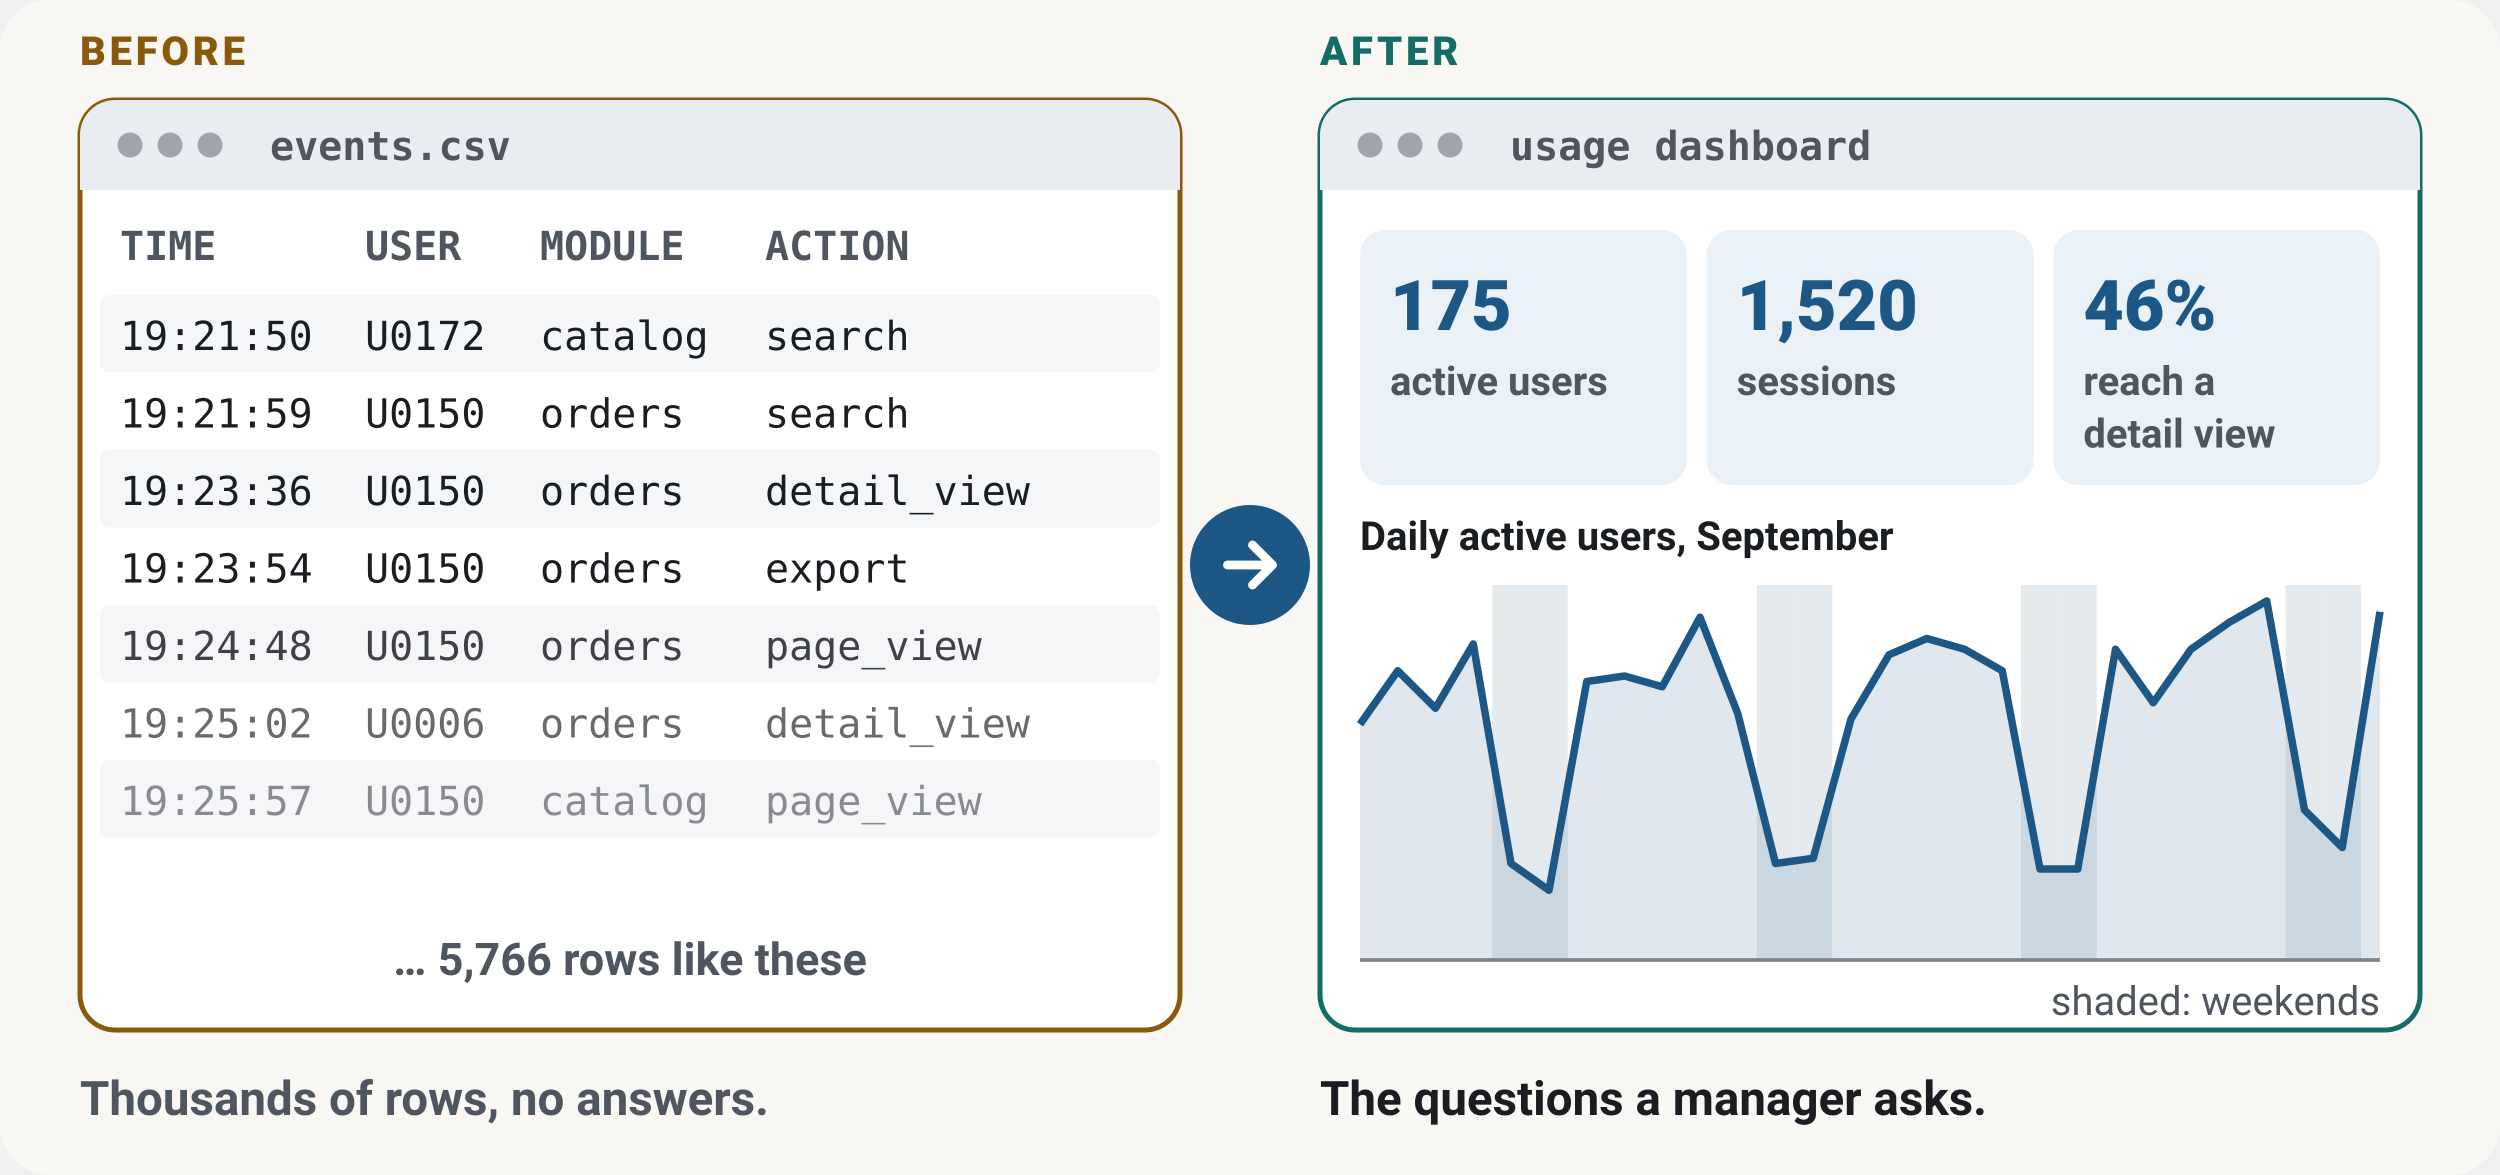
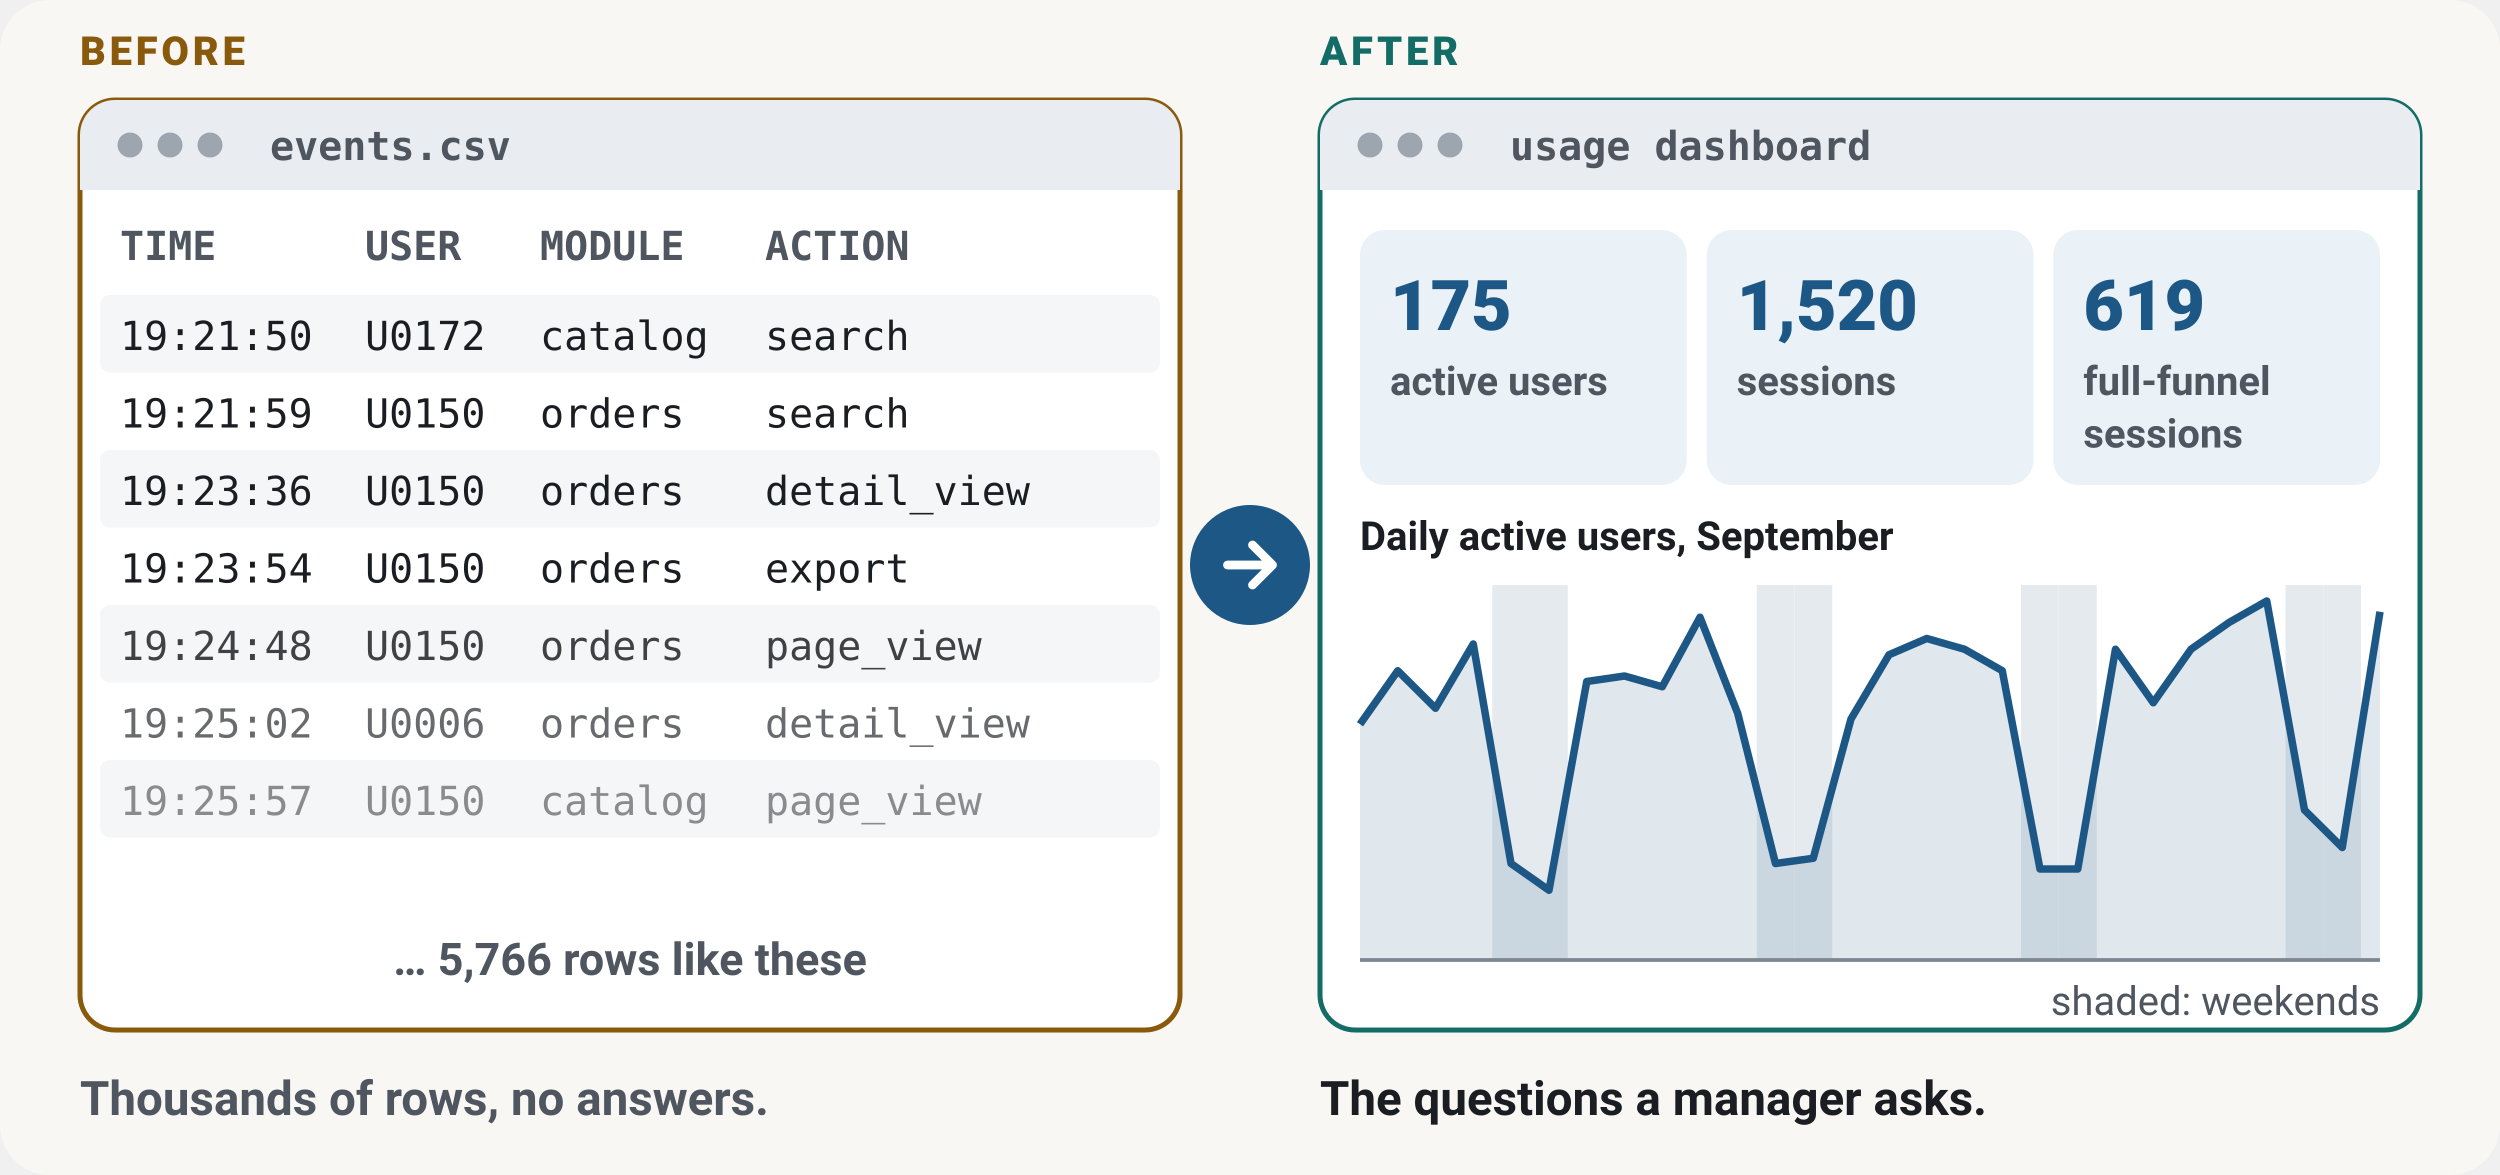
<svg xmlns="http://www.w3.org/2000/svg" viewBox="0 0 1000 470" width="1000" height="470" role="img" aria-labelledby="t">
  <defs>
    <marker id="ah" viewBox="0 0 10 10" refX="9" refY="5" markerWidth="7" markerHeight="7" orient="auto-start-reverse">
      <path d="M0 0L10 5L0 10z" fill="#7D8691" />
    </marker>
    <marker id="aw" viewBox="0 0 10 10" refX="9" refY="5" markerWidth="7" markerHeight="7" orient="auto-start-reverse">
      <path d="M0 0L10 5L0 10z" fill="#8A5A0C" />
    </marker>
  </defs>
  <rect width="1000" height="470" rx="20" fill="#F8F7F3" />
  <g font-family="system-ui,-apple-system,'Segoe UI',Roboto,Helvetica,Arial,sans-serif">
    <text x="32" y="26" font-size="16" fill="#8A5A0C" font-weight="800" letter-spacing="1.5">BEFORE</text>
    <text x="528" y="26" font-size="16" fill="#146C67" font-weight="800" letter-spacing="1.5">AFTER</text>
    <rect x="32" y="40" width="440" height="372" rx="14" fill="#FFFFFF" stroke="#8A5A0C" stroke-width="2" />
    <path d="M32 54 a14 14 0 0 1 14 -14 h412 a14 14 0 0 1 14 14 v22 h-440 z" fill="#E9EDF1" />
    <circle cx="52" cy="58" r="5" fill="#7D8691" opacity="0.7" />
    <circle cx="68" cy="58" r="5" fill="#7D8691" opacity="0.7" />
    <circle cx="84" cy="58" r="5" fill="#7D8691" opacity="0.7" />
    <text x="108" y="64" font-size="16" fill="#4F5660" font-weight="600" font-family="ui-monospace,'SF Mono','Cascadia Mono',Menlo,Consolas,monospace">events.csv</text>
    <rect x="528" y="40" width="440" height="372" rx="14" fill="#FFFFFF" stroke="#146C67" stroke-width="2" />
    <path d="M528 54 a14 14 0 0 1 14 -14 h412 a14 14 0 0 1 14 14 v22 h-440 z" fill="#E9EDF1" />
    <circle cx="548" cy="58" r="5" fill="#7D8691" opacity="0.7" />
    <circle cx="564" cy="58" r="5" fill="#7D8691" opacity="0.7" />
    <circle cx="580" cy="58" r="5" fill="#7D8691" opacity="0.7" />
    <text x="604" y="64" font-size="16" fill="#4F5660" font-weight="600" font-family="ui-monospace,'SF Mono','Cascadia Mono',Menlo,Consolas,monospace">usage dashboard</text>
    <text x="48" y="104" font-size="16" fill="#4F5660" font-weight="700" font-family="ui-monospace,'SF Mono','Cascadia Mono',Menlo,Consolas,monospace">TIME</text>
    <text x="146" y="104" font-size="16" fill="#4F5660" font-weight="700" font-family="ui-monospace,'SF Mono','Cascadia Mono',Menlo,Consolas,monospace">USER</text>
    <text x="216" y="104" font-size="16" fill="#4F5660" font-weight="700" font-family="ui-monospace,'SF Mono','Cascadia Mono',Menlo,Consolas,monospace">MODULE</text>
    <text x="306" y="104" font-size="16" fill="#4F5660" font-weight="700" font-family="ui-monospace,'SF Mono','Cascadia Mono',Menlo,Consolas,monospace">ACTION</text>
    <rect x="40" y="118" width="424" height="31" rx="4" fill="#F4F6F8" />
    <g opacity="1.00">
      <text x="48" y="140" font-size="16" fill="#1A1D21" font-family="ui-monospace,'SF Mono','Cascadia Mono',Menlo,Consolas,monospace">19:21:50</text>
      <text x="146" y="140" font-size="16" fill="#1A1D21" font-family="ui-monospace,'SF Mono','Cascadia Mono',Menlo,Consolas,monospace">U0172</text>
      <text x="216" y="140" font-size="16" fill="#1A1D21" font-family="ui-monospace,'SF Mono','Cascadia Mono',Menlo,Consolas,monospace">catalog</text>
      <text x="306" y="140" font-size="16" fill="#1A1D21" font-family="ui-monospace,'SF Mono','Cascadia Mono',Menlo,Consolas,monospace">search</text>
    </g>
    <g opacity="1.00">
      <text x="48" y="171" font-size="16" fill="#1A1D21" font-family="ui-monospace,'SF Mono','Cascadia Mono',Menlo,Consolas,monospace">19:21:59</text>
      <text x="146" y="171" font-size="16" fill="#1A1D21" font-family="ui-monospace,'SF Mono','Cascadia Mono',Menlo,Consolas,monospace">U0150</text>
      <text x="216" y="171" font-size="16" fill="#1A1D21" font-family="ui-monospace,'SF Mono','Cascadia Mono',Menlo,Consolas,monospace">orders</text>
      <text x="306" y="171" font-size="16" fill="#1A1D21" font-family="ui-monospace,'SF Mono','Cascadia Mono',Menlo,Consolas,monospace">search</text>
    </g>
    <rect x="40" y="180" width="424" height="31" rx="4" fill="#F4F6F8" />
    <g opacity="1.00">
      <text x="48" y="202" font-size="16" fill="#1A1D21" font-family="ui-monospace,'SF Mono','Cascadia Mono',Menlo,Consolas,monospace">19:23:36</text>
      <text x="146" y="202" font-size="16" fill="#1A1D21" font-family="ui-monospace,'SF Mono','Cascadia Mono',Menlo,Consolas,monospace">U0150</text>
      <text x="216" y="202" font-size="16" fill="#1A1D21" font-family="ui-monospace,'SF Mono','Cascadia Mono',Menlo,Consolas,monospace">orders</text>
      <text x="306" y="202" font-size="16" fill="#1A1D21" font-family="ui-monospace,'SF Mono','Cascadia Mono',Menlo,Consolas,monospace">detail_view</text>
    </g>
    <g opacity="1.00">
      <text x="48" y="233" font-size="16" fill="#1A1D21" font-family="ui-monospace,'SF Mono','Cascadia Mono',Menlo,Consolas,monospace">19:23:54</text>
      <text x="146" y="233" font-size="16" fill="#1A1D21" font-family="ui-monospace,'SF Mono','Cascadia Mono',Menlo,Consolas,monospace">U0150</text>
      <text x="216" y="233" font-size="16" fill="#1A1D21" font-family="ui-monospace,'SF Mono','Cascadia Mono',Menlo,Consolas,monospace">orders</text>
      <text x="306" y="233" font-size="16" fill="#1A1D21" font-family="ui-monospace,'SF Mono','Cascadia Mono',Menlo,Consolas,monospace">export</text>
    </g>
    <rect x="40" y="242" width="424" height="31" rx="4" fill="#F4F6F8" />
    <g opacity="0.83">
      <text x="48" y="264" font-size="16" fill="#1A1D21" font-family="ui-monospace,'SF Mono','Cascadia Mono',Menlo,Consolas,monospace">19:24:48</text>
      <text x="146" y="264" font-size="16" fill="#1A1D21" font-family="ui-monospace,'SF Mono','Cascadia Mono',Menlo,Consolas,monospace">U0150</text>
      <text x="216" y="264" font-size="16" fill="#1A1D21" font-family="ui-monospace,'SF Mono','Cascadia Mono',Menlo,Consolas,monospace">orders</text>
      <text x="306" y="264" font-size="16" fill="#1A1D21" font-family="ui-monospace,'SF Mono','Cascadia Mono',Menlo,Consolas,monospace">page_view</text>
    </g>
    <g opacity="0.66">
      <text x="48" y="295" font-size="16" fill="#1A1D21" font-family="ui-monospace,'SF Mono','Cascadia Mono',Menlo,Consolas,monospace">19:25:02</text>
      <text x="146" y="295" font-size="16" fill="#1A1D21" font-family="ui-monospace,'SF Mono','Cascadia Mono',Menlo,Consolas,monospace">U0006</text>
      <text x="216" y="295" font-size="16" fill="#1A1D21" font-family="ui-monospace,'SF Mono','Cascadia Mono',Menlo,Consolas,monospace">orders</text>
      <text x="306" y="295" font-size="16" fill="#1A1D21" font-family="ui-monospace,'SF Mono','Cascadia Mono',Menlo,Consolas,monospace">detail_view</text>
    </g>
    <rect x="40" y="304" width="424" height="31" rx="4" fill="#F4F6F8" />
    <g opacity="0.49">
      <text x="48" y="326" font-size="16" fill="#1A1D21" font-family="ui-monospace,'SF Mono','Cascadia Mono',Menlo,Consolas,monospace">19:25:57</text>
      <text x="146" y="326" font-size="16" fill="#1A1D21" font-family="ui-monospace,'SF Mono','Cascadia Mono',Menlo,Consolas,monospace">U0150</text>
      <text x="216" y="326" font-size="16" fill="#1A1D21" font-family="ui-monospace,'SF Mono','Cascadia Mono',Menlo,Consolas,monospace">catalog</text>
      <text x="306" y="326" font-size="16" fill="#1A1D21" font-family="ui-monospace,'SF Mono','Cascadia Mono',Menlo,Consolas,monospace">page_view</text>
    </g>
    <text x="252" y="390" font-size="18" fill="#4F5660" font-weight="700" text-anchor="middle">… 5,766 rows like these</text>
    <rect x="544.0" y="92" width="130.7" height="102" rx="10" fill="#EAF1F7" />
    <text x="556" y="132" font-size="28" fill="#1C5785" font-weight="800" data-box="544,92,130.667,102">175</text>
    <text x="556" y="158" font-size="16" fill="#4F5660" font-weight="600" data-box="544,92,130.667,102">active users</text>
    <rect x="682.7" y="92" width="130.7" height="102" rx="10" fill="#EAF1F7" />
    <text x="694.667" y="132" font-size="28" fill="#1C5785" font-weight="800" data-box="682.667,92,130.667,102">1,520</text>
    <text x="694.667" y="158" font-size="16" fill="#4F5660" font-weight="600" data-box="682.667,92,130.667,102">sessions</text>
    <rect x="821.3" y="92" width="130.7" height="102" rx="10" fill="#EAF1F7" />
-     <text x="833.333" y="132" font-size="28" fill="#1C5785" font-weight="800" data-box="821.333,92,130.667,102">46%</text>
-     <text x="833.333" y="158" font-size="16" fill="#4F5660" font-weight="600" data-box="821.333,92,130.667,102">reach a</text>
-     <text x="833.333" y="179" font-size="16" fill="#4F5660" font-weight="600" data-box="821.333,92,130.667,102">detail view</text>
+     <text x="833.333" y="132" font-size="28" fill="#1C5785" font-weight="800" data-box="821.333,92,130.667,102">619</text>
+     <text x="833.333" y="158" font-size="16" fill="#4F5660" font-weight="600" data-box="821.333,92,130.667,102">full-funnel</text>
+     <text x="833.333" y="179" font-size="16" fill="#4F5660" font-weight="600" data-box="821.333,92,130.667,102">sessions</text>
    <text x="544" y="220" font-size="16" fill="#1A1D21" font-weight="700">Daily active users, September</text>
    <rect x="596.9" y="234" width="15.1" height="150" fill="#E5EAEF" />
    <rect x="612.0" y="234" width="15.1" height="150" fill="#E5EAEF" />
    <rect x="702.7" y="234" width="15.1" height="150" fill="#E5EAEF" />
    <rect x="717.8" y="234" width="15.1" height="150" fill="#E5EAEF" />
    <rect x="808.4" y="234" width="15.1" height="150" fill="#E5EAEF" />
    <rect x="823.6" y="234" width="15.1" height="150" fill="#E5EAEF" />
    <rect x="914.2" y="234" width="15.1" height="150" fill="#E5EAEF" />
    <rect x="929.3" y="234" width="15.1" height="150" fill="#E5EAEF" />
    <path d="M544.0 289.7 L559.1 268.3 L574.2 283.3 L589.3 257.6 L604.4 345.4 L619.6 356.1 L634.7 272.6 L649.8 270.4 L664.9 274.7 L680.0 246.9 L695.1 285.4 L710.2 345.4 L725.3 343.3 L740.4 287.6 L755.6 261.9 L770.7 255.4 L785.8 259.7 L800.9 268.3 L816.0 347.6 L831.1 347.6 L846.2 259.7 L861.3 281.1 L876.4 259.7 L891.6 249.0 L906.7 240.4 L921.8 324.0 L936.9 339.0 L952.0 244.7 L952.0 384 L544 384 Z" fill="#1C5785" opacity="0.14" />
    <path d="M544.0 289.7 L559.1 268.3 L574.2 283.3 L589.3 257.6 L604.4 345.4 L619.6 356.1 L634.7 272.6 L649.8 270.4 L664.9 274.7 L680.0 246.9 L695.1 285.4 L710.2 345.4 L725.3 343.3 L740.4 287.6 L755.6 261.9 L770.7 255.4 L785.8 259.7 L800.9 268.3 L816.0 347.6 L831.1 347.6 L846.2 259.7 L861.3 281.1 L876.4 259.7 L891.6 249.0 L906.7 240.4 L921.8 324.0 L936.9 339.0 L952.0 244.7" fill="none" stroke="#1C5785" stroke-width="3" stroke-linejoin="round" />
    <path d="M544 384 H952" stroke="#7D8691" stroke-width="1.5" />
    <text x="952" y="406" font-size="16" fill="#4F5660" text-anchor="end">shaded: weekends</text>
    <circle cx="500" cy="226" r="24" fill="#1C5785" />
    <path d="M491 226 h16 M501 218 l8 8 l-8 8" fill="none" stroke="#FFFFFF" stroke-width="3.5" stroke-linecap="round" stroke-linejoin="round" />
    <text x="32" y="446" font-size="19" fill="#4F5660" font-weight="600">Thousands of rows, no answers.</text>
    <text x="528" y="446" font-size="19" fill="#1A1D21" font-weight="700">The questions a manager asks.</text>
  </g>
</svg>
